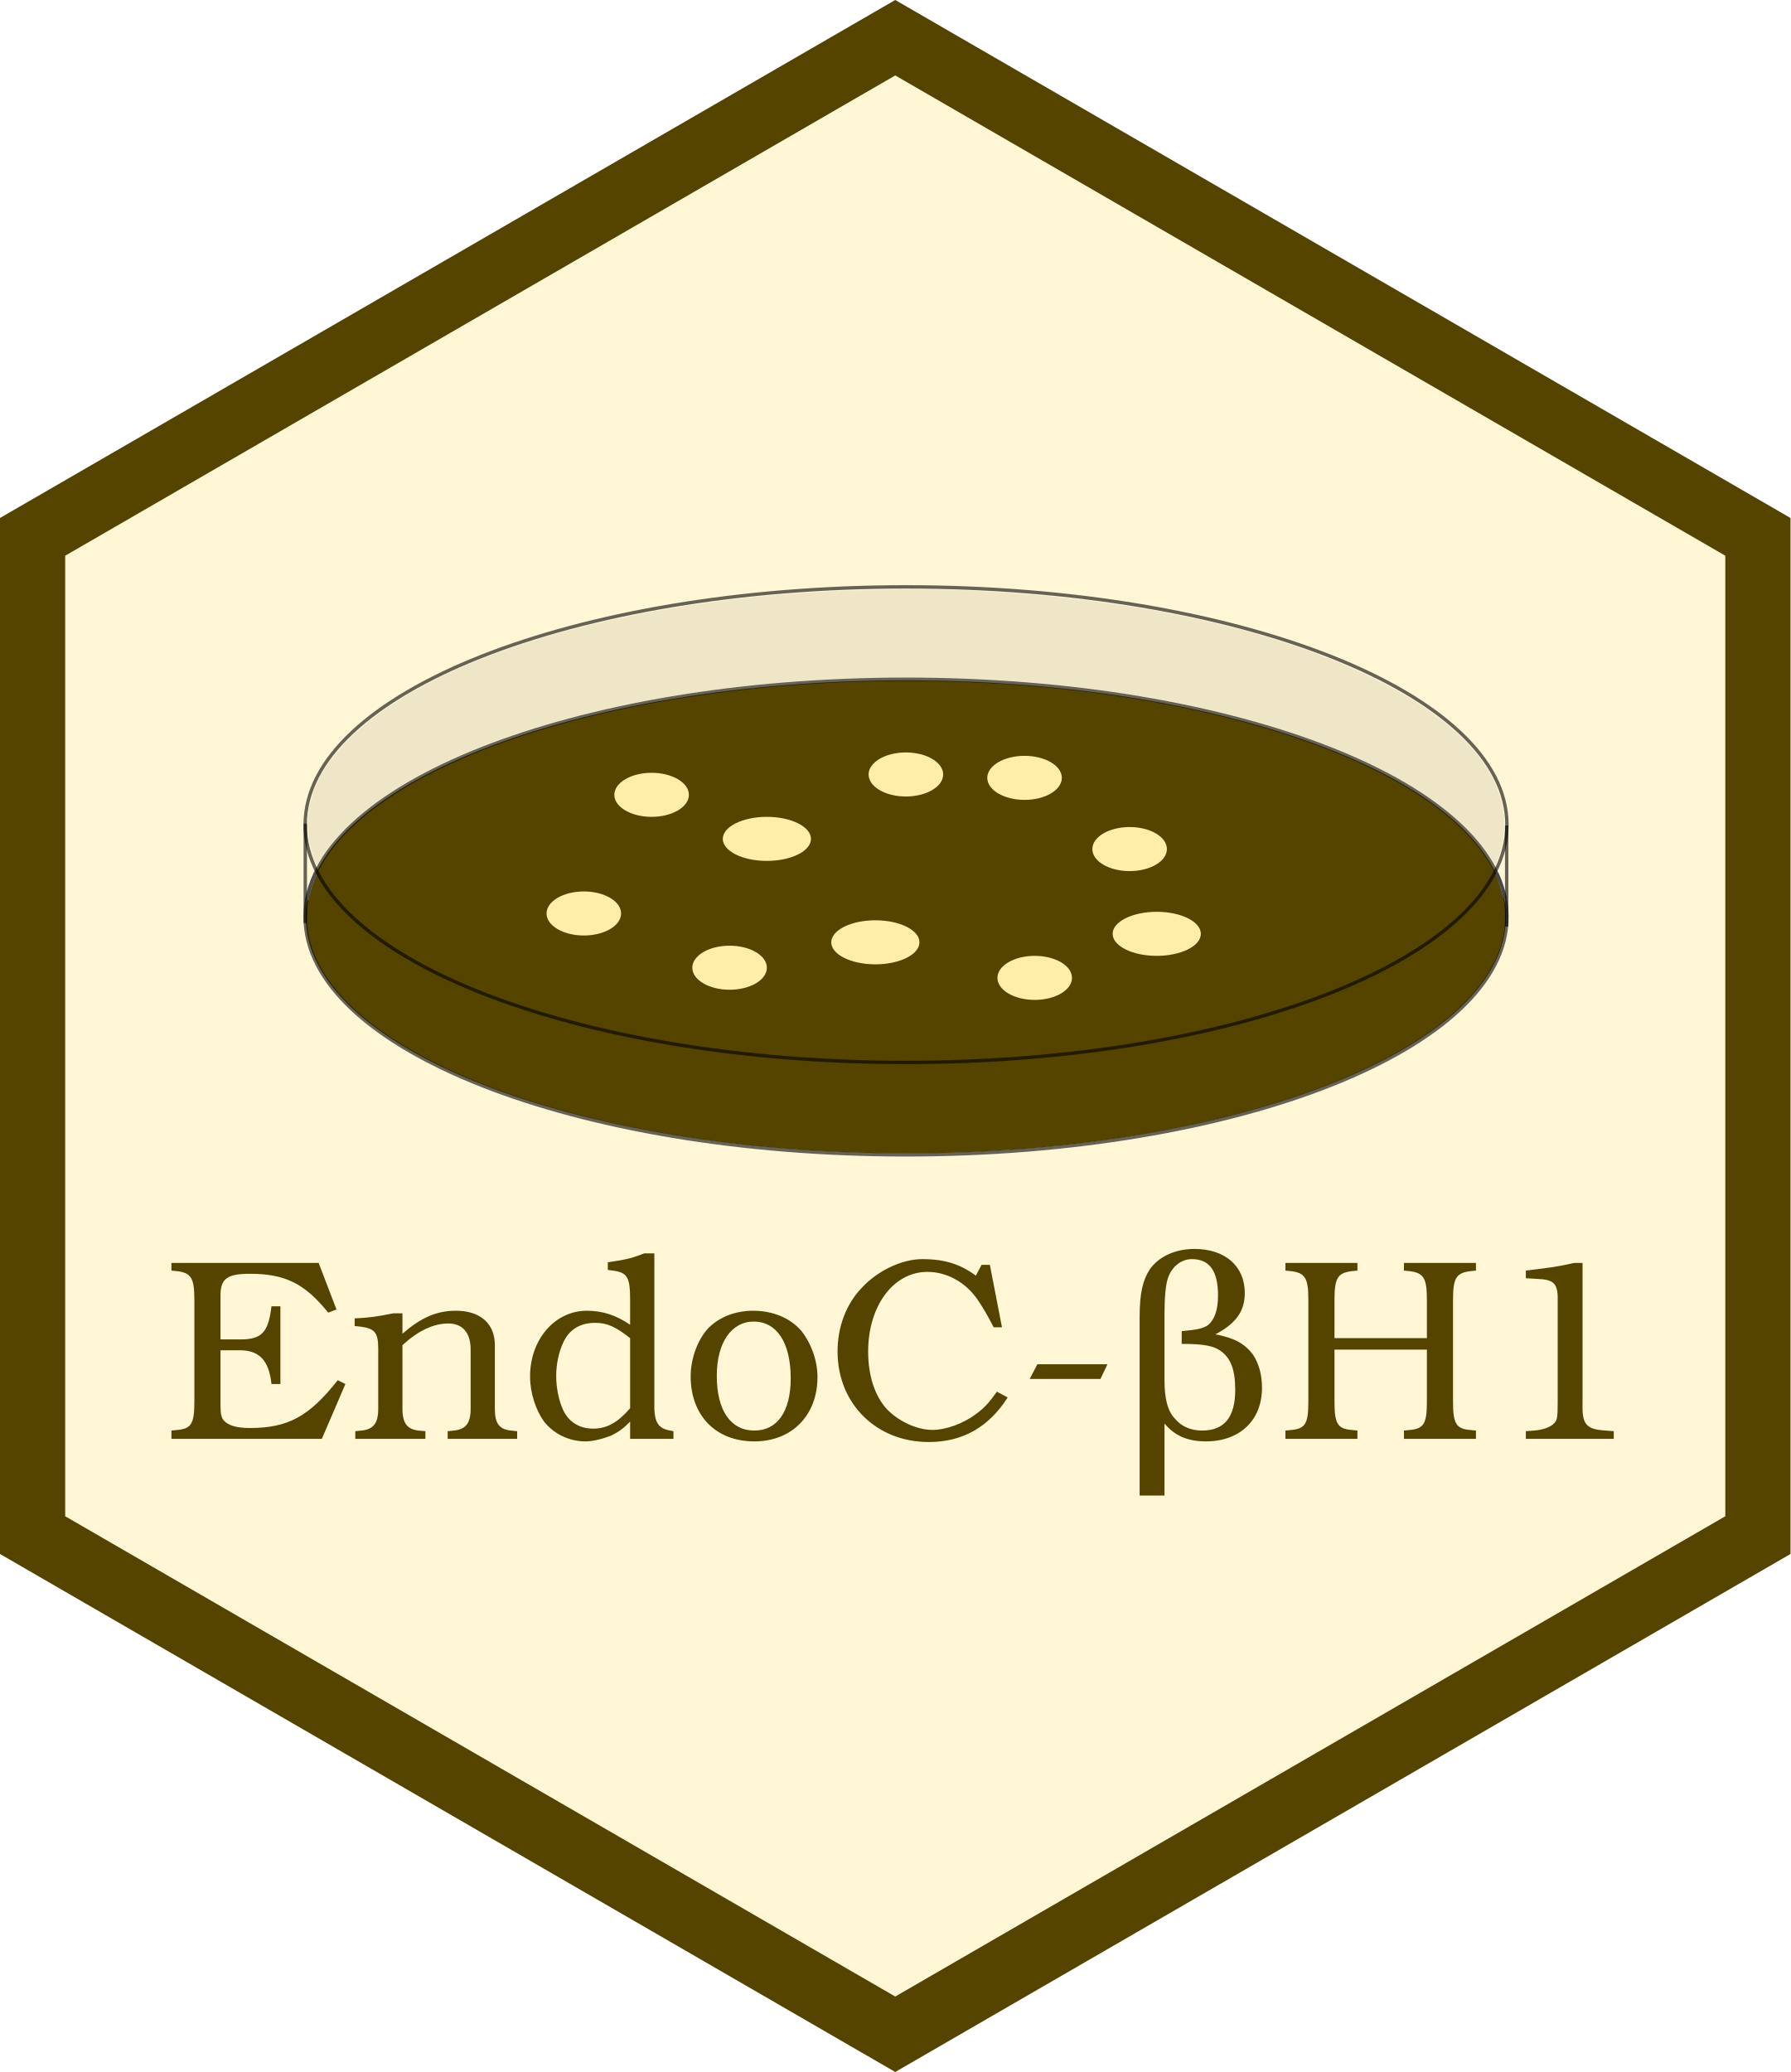
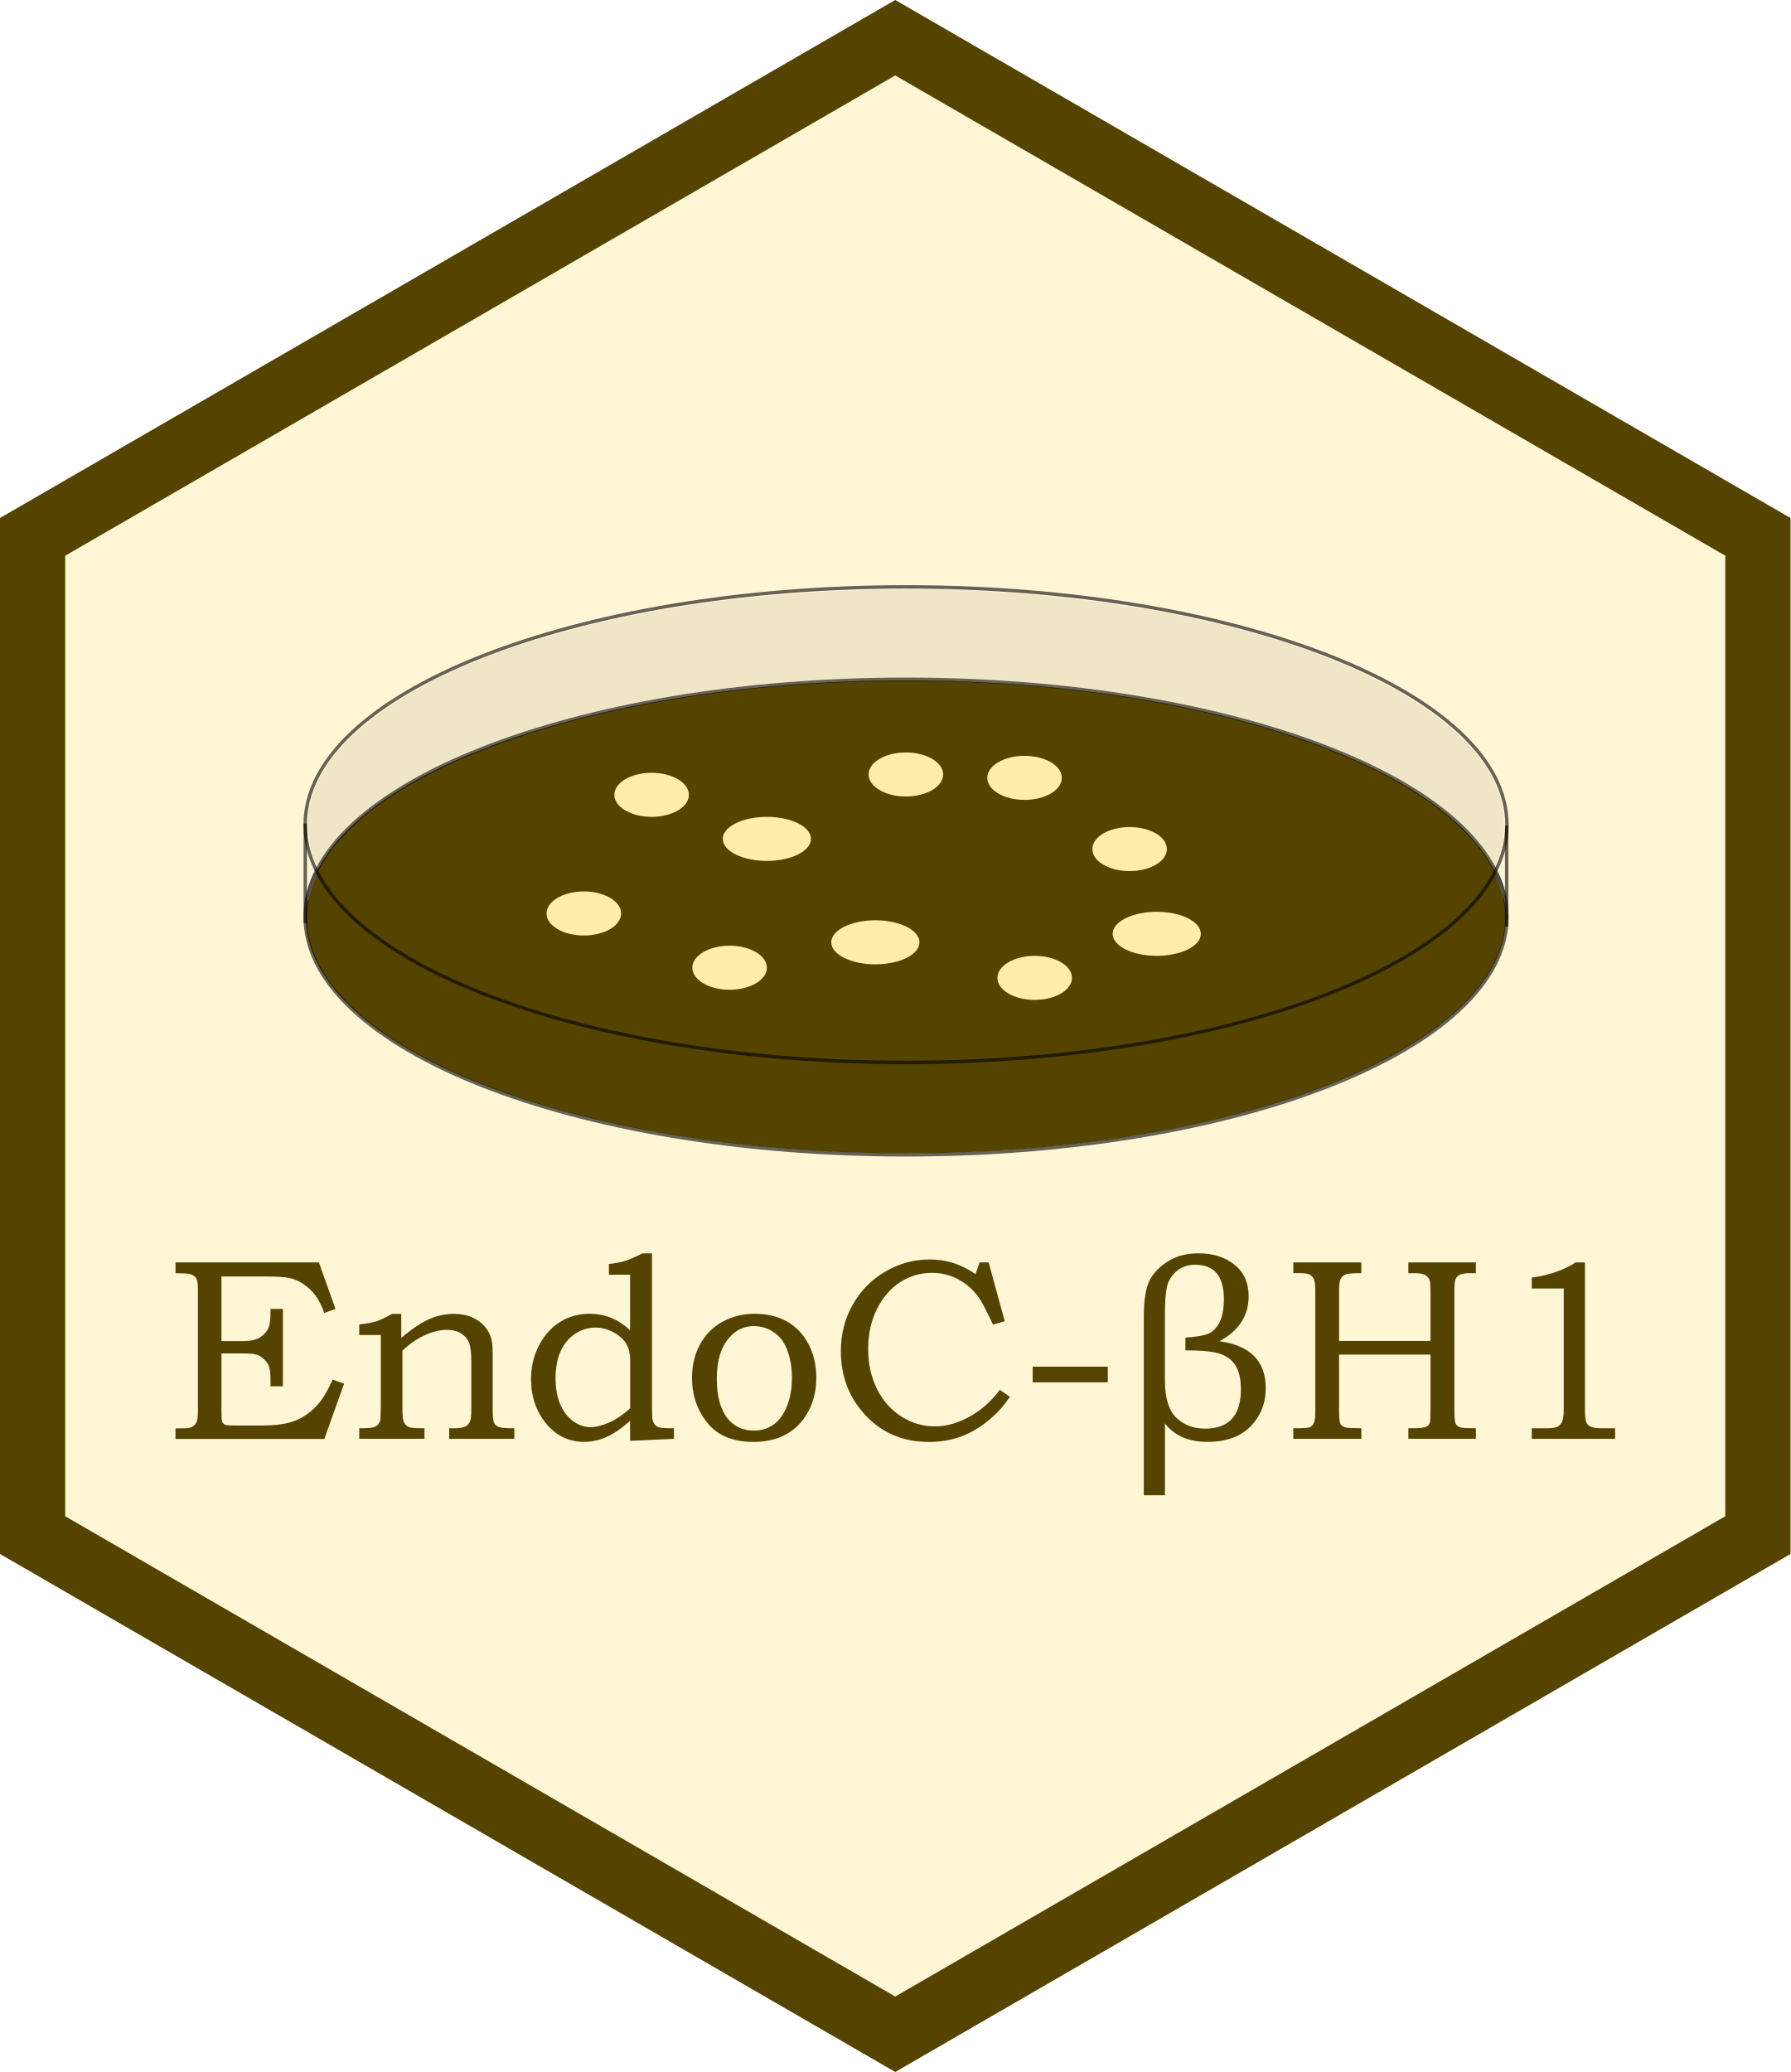
- <svg xmlns="http://www.w3.org/2000/svg" id="svg8" version="1.1" viewBox="0 0 43.9 50.8" height="5.08cm" width="4.39cm">
+ <svg xmlns="http://www.w3.org/2000/svg" width="4.39cm" height="5.08cm" viewBox="0 0 43.9 50.8" version="1.1" id="svg8">
  <defs id="defs2">
-     <linearGradient y2="250.776" y1="250.776" x2="123.211" x1="31.573" id="b" gradientTransform="matrix(0.1639923,0,0,0.04212939,6.844807,13.95706)" gradientUnits="userSpaceOnUse">
-       <stop id="stop1604" offset="0" />
-       <stop id="stop1606" offset=".489" stop-color="#ababab" />
-       <stop id="stop1608" offset="1" />
+     <linearGradient gradientUnits="userSpaceOnUse" gradientTransform="matrix(0.1639923,0,0,0.04212939,6.844807,13.95706)" id="b" x1="31.573" x2="123.211" y1="250.776" y2="250.776">
+       <stop offset="0" id="stop1604" />
+       <stop stop-color="#ababab" offset=".489" id="stop1606" />
+       <stop offset="1" id="stop1608" />
    </linearGradient>
    <radialGradient id="a">
-       <stop id="stop1611" offset="0" stop-opacity=".996" stop-color="#56ff56" />
-       <stop id="stop1613" offset="1" stop-opacity=".996" stop-color="#007f00" />
+       <stop stop-color="#56ff56" stop-opacity=".996" offset="0" id="stop1611" />
+       <stop stop-color="#007f00" stop-opacity=".996" offset="1" id="stop1613" />
    </radialGradient>
    <radialGradient id="radialGradient2254">
-       <stop id="stop2250" offset="0" stop-opacity=".996" stop-color="#56ff56" />
-       <stop id="stop2252" offset="1" stop-opacity=".996" stop-color="#007f00" />
+       <stop stop-color="#56ff56" stop-opacity=".996" offset="0" id="stop2250" />
+       <stop stop-color="#007f00" stop-opacity=".996" offset="1" id="stop2252" />
    </radialGradient>
    <radialGradient id="radialGradient2260">
-       <stop id="stop2256" offset="0" stop-opacity=".996" stop-color="#56ff56" />
-       <stop id="stop2258" offset="1" stop-opacity=".996" stop-color="#007f00" />
+       <stop stop-color="#56ff56" stop-opacity=".996" offset="0" id="stop2256" />
+       <stop stop-color="#007f00" stop-opacity=".996" offset="1" id="stop2258" />
    </radialGradient>
    <radialGradient id="radialGradient2266">
-       <stop id="stop2262" offset="0" stop-opacity=".996" stop-color="#56ff56" />
-       <stop id="stop2264" offset="1" stop-opacity=".996" stop-color="#007f00" />
+       <stop stop-color="#56ff56" stop-opacity=".996" offset="0" id="stop2262" />
+       <stop stop-color="#007f00" stop-opacity=".996" offset="1" id="stop2264" />
    </radialGradient>
    <radialGradient id="radialGradient2272">
-       <stop id="stop2268" offset="0" stop-opacity=".996" stop-color="#56ff56" />
-       <stop id="stop2270" offset="1" stop-opacity=".996" stop-color="#007f00" />
+       <stop stop-color="#56ff56" stop-opacity=".996" offset="0" id="stop2268" />
+       <stop stop-color="#007f00" stop-opacity=".996" offset="1" id="stop2270" />
    </radialGradient>
    <radialGradient id="radialGradient2278">
-       <stop id="stop2274" offset="0" stop-opacity=".996" stop-color="#56ff56" />
-       <stop id="stop2276" offset="1" stop-opacity=".996" stop-color="#007f00" />
+       <stop stop-color="#56ff56" stop-opacity=".996" offset="0" id="stop2274" />
+       <stop stop-color="#007f00" stop-opacity=".996" offset="1" id="stop2276" />
    </radialGradient>
    <radialGradient id="radialGradient2284">
-       <stop id="stop2280" offset="0" stop-opacity=".996" stop-color="#56ff56" />
-       <stop id="stop2282" offset="1" stop-opacity=".996" stop-color="#007f00" />
+       <stop stop-color="#56ff56" stop-opacity=".996" offset="0" id="stop2280" />
+       <stop stop-color="#007f00" stop-opacity=".996" offset="1" id="stop2282" />
    </radialGradient>
    <radialGradient id="radialGradient2290">
-       <stop id="stop2286" offset="0" stop-opacity=".996" stop-color="#56ff56" />
-       <stop id="stop2288" offset="1" stop-opacity=".996" stop-color="#007f00" />
+       <stop stop-color="#56ff56" stop-opacity=".996" offset="0" id="stop2286" />
+       <stop stop-color="#007f00" stop-opacity=".996" offset="1" id="stop2288" />
    </radialGradient>
    <radialGradient id="radialGradient2296">
-       <stop id="stop2292" offset="0" stop-opacity=".996" stop-color="#56ff56" />
-       <stop id="stop2294" offset="1" stop-opacity=".996" stop-color="#007f00" />
+       <stop stop-color="#56ff56" stop-opacity=".996" offset="0" id="stop2292" />
+       <stop stop-color="#007f00" stop-opacity=".996" offset="1" id="stop2294" />
    </radialGradient>
    <radialGradient id="radialGradient2302">
-       <stop id="stop2298" offset="0" stop-opacity=".996" stop-color="#56ff56" />
-       <stop id="stop2300" offset="1" stop-opacity=".996" stop-color="#007f00" />
+       <stop stop-color="#56ff56" stop-opacity=".996" offset="0" id="stop2298" />
+       <stop stop-color="#007f00" stop-opacity=".996" offset="1" id="stop2300" />
    </radialGradient>
    <radialGradient id="radialGradient2308">
-       <stop id="stop2304" offset="0" stop-opacity=".996" stop-color="#56ff56" />
-       <stop id="stop2306" offset="1" stop-opacity=".996" stop-color="#007f00" />
+       <stop stop-color="#56ff56" stop-opacity=".996" offset="0" id="stop2304" />
+       <stop stop-color="#007f00" stop-opacity=".996" offset="1" id="stop2306" />
    </radialGradient>
  </defs>
-   <g transform="translate(0,-246.2)" style="display:inline" id="layer1">
-     <path transform="matrix(0.9978613,0,0,1,-67.22731,166.6875)" style="fill:#554400;fill-opacity:1;stroke-width:0.165" d="m 89.368,130.312 -21.997,-12.7 -10e-7,-25.4 21.997,-12.7 21.997,12.7 0,25.4 z" id="path3733" />
+   <g id="layer1" style="display:inline" transform="translate(0,-246.2)">
+     <path id="path3733" d="m 89.368,130.312 -21.997,-12.7 -10e-7,-25.4 21.997,-12.7 21.997,12.7 0,25.4 z" style="fill:#554400;fill-opacity:1;stroke-width:0.165" transform="matrix(0.9978613,0,0,1,-67.22731,166.6875)" />
  </g>
-   <g transform="translate(0,-246.2)" style="display:inline" id="layer2">
-     <path id="path3735" d="m 89.368,130.312 -21.997,-12.7 -10e-7,-25.4 21.997,-12.7 21.997,12.7 0,25.4 z" style="fill:#fff6d5;fill-opacity:1;stroke-width:0.165" transform="matrix(0.9251824,0,0,0.9271654,-60.73212,174.3288)" />
-     <path id="path3739" d="M 11.59,289.458 1.323,283.507 v -11.936 -11.936 l 10.173,-5.882 c 5.595,-3.235 10.238,-5.921 10.317,-5.969 0.109,-0.065 2.692,1.387 10.454,5.877 l 10.309,5.964 v 11.945 11.945 l -10.292,5.955 c -5.661,3.275 -10.323,5.951 -10.36,5.947 -0.037,-0.005 -4.688,-2.686 -10.335,-5.959 z" style="opacity:0;fill:#001a34;fill-opacity:0;stroke-width:0.094" />
-     <path id="path4546" d="M 11.59,289.458 1.323,283.507 v -11.936 -11.936 l 10.173,-5.882 c 5.595,-3.235 10.238,-5.921 10.317,-5.969 0.109,-0.065 2.692,1.387 10.454,5.877 l 10.309,5.964 v 11.945 11.945 l -10.292,5.955 c -5.661,3.275 -10.323,5.951 -10.36,5.947 -0.037,-0.005 -4.688,-2.686 -10.335,-5.959 z" style="opacity:0;fill:#001a34;fill-opacity:0;stroke-width:0.094" />
-     <path id="path4548" d="M 11.59,289.458 1.323,283.507 v -11.936 -11.936 l 10.173,-5.882 c 5.595,-3.235 10.238,-5.921 10.317,-5.969 0.109,-0.065 2.692,1.387 10.454,5.877 l 10.309,5.964 v 11.945 11.945 l -10.292,5.955 c -5.661,3.275 -10.323,5.951 -10.36,5.947 -0.037,-0.005 -4.688,-2.686 -10.335,-5.959 z" style="opacity:0;fill:#001a34;fill-opacity:0;stroke-width:0.094" />
-     <path id="path4550" d="M 11.59,289.458 1.323,283.507 v -11.936 -11.936 l 10.173,-5.882 c 5.595,-3.235 10.238,-5.921 10.317,-5.969 0.109,-0.065 2.692,1.387 10.454,5.877 l 10.309,5.964 v 11.945 11.945 l -10.292,5.955 c -5.661,3.275 -10.323,5.951 -10.36,5.947 -0.037,-0.005 -4.688,-2.686 -10.335,-5.959 z" style="opacity:0;fill:#006f34;fill-opacity:0;stroke-width:0.094" />
-     <path id="path4552" d="M 11.59,289.458 1.323,283.507 v -11.936 -11.936 l 10.173,-5.882 c 5.595,-3.235 10.238,-5.921 10.317,-5.969 0.109,-0.065 2.692,1.387 10.454,5.877 l 10.309,5.964 v 11.945 11.945 l -10.292,5.955 c -5.661,3.275 -10.323,5.951 -10.36,5.947 -0.037,-0.005 -4.688,-2.686 -10.335,-5.959 z" style="opacity:0;fill:#001a34;fill-opacity:1;stroke-width:0.094" />
-     <path id="path4554" d="M 11.59,289.458 1.323,283.507 v -11.936 -11.936 l 10.173,-5.882 c 5.595,-3.235 10.238,-5.921 10.317,-5.969 0.109,-0.065 2.692,1.387 10.454,5.877 l 10.309,5.964 v 11.945 11.945 l -10.292,5.955 c -5.661,3.275 -10.323,5.951 -10.36,5.947 -0.037,-0.005 -4.688,-2.686 -10.335,-5.959 z" style="opacity:0;fill:#001a34;fill-opacity:1;stroke-width:0.094" />
-     <path id="path4556" d="M 11.59,289.458 1.323,283.507 v -11.936 -11.936 l 10.173,-5.882 c 5.595,-3.235 10.238,-5.921 10.317,-5.969 0.109,-0.065 2.692,1.387 10.454,5.877 l 10.309,5.964 v 11.945 11.945 l -10.292,5.955 c -5.661,3.275 -10.323,5.951 -10.36,5.947 -0.037,-0.005 -4.688,-2.686 -10.335,-5.959 z" style="opacity:0;fill:#001a34;fill-opacity:1;stroke-width:0.094" />
-     <path id="path4558" d="m 11.59,289.47 -10.266,-5.953 0.001,-11.93 0.001,-11.93 10.259,-5.932 c 5.642,-3.263 10.307,-5.932 10.366,-5.932 0.059,0 4.723,2.67 10.365,5.932 l 10.258,5.932 0.001,11.93 0.001,11.93 -10.257,5.937 c -5.641,3.265 -10.303,5.944 -10.36,5.953 -0.057,0.009 -4.723,-2.663 -10.37,-5.937 z" style="opacity:0;fill:#001a34;fill-opacity:1;stroke-width:0.094" />
-     <path id="path4560" d="m 11.59,289.47 -10.266,-5.953 0.001,-11.93 0.001,-11.93 10.259,-5.932 c 5.642,-3.263 10.307,-5.932 10.366,-5.932 0.059,0 4.723,2.67 10.365,5.932 l 10.258,5.932 0.001,11.93 0.001,11.93 -10.257,5.937 c -5.641,3.265 -10.303,5.944 -10.36,5.953 -0.057,0.009 -4.723,-2.663 -10.37,-5.937 z" style="opacity:0;fill:#001a34;fill-opacity:1;stroke-width:0.094" />
-     <path id="path4562" d="m 11.59,289.47 -10.266,-5.953 0.001,-11.93 0.001,-11.93 10.259,-5.932 c 5.642,-3.263 10.307,-5.932 10.366,-5.932 0.059,0 4.723,2.67 10.365,5.932 l 10.258,5.932 0.001,11.93 0.001,11.93 -10.257,5.937 c -5.641,3.265 -10.303,5.944 -10.36,5.953 -0.057,0.009 -4.723,-2.663 -10.37,-5.937 z" style="opacity:0;fill:#001a34;fill-opacity:1;stroke-width:0.094" />
+   <g id="layer2" style="display:inline" transform="translate(0,-246.2)">
+     <path transform="matrix(0.9251824,0,0,0.9271654,-60.73212,174.3288)" style="fill:#fff6d5;fill-opacity:1;stroke-width:0.165" d="m 89.368,130.312 -21.997,-12.7 -10e-7,-25.4 21.997,-12.7 21.997,12.7 0,25.4 z" id="path3735" />
+     <path style="opacity:0;fill:#001a34;fill-opacity:0;stroke-width:0.094" d="M 11.59,289.458 1.323,283.507 v -11.936 -11.936 l 10.173,-5.882 c 5.595,-3.235 10.238,-5.921 10.317,-5.969 0.109,-0.065 2.692,1.387 10.454,5.877 l 10.309,5.964 v 11.945 11.945 l -10.292,5.955 c -5.661,3.275 -10.323,5.951 -10.36,5.947 -0.037,-0.005 -4.688,-2.686 -10.335,-5.959 z" id="path3739" />
+     <path style="opacity:0;fill:#001a34;fill-opacity:0;stroke-width:0.094" d="M 11.59,289.458 1.323,283.507 v -11.936 -11.936 l 10.173,-5.882 c 5.595,-3.235 10.238,-5.921 10.317,-5.969 0.109,-0.065 2.692,1.387 10.454,5.877 l 10.309,5.964 v 11.945 11.945 l -10.292,5.955 c -5.661,3.275 -10.323,5.951 -10.36,5.947 -0.037,-0.005 -4.688,-2.686 -10.335,-5.959 z" id="path4546" />
+     <path style="opacity:0;fill:#001a34;fill-opacity:0;stroke-width:0.094" d="M 11.59,289.458 1.323,283.507 v -11.936 -11.936 l 10.173,-5.882 c 5.595,-3.235 10.238,-5.921 10.317,-5.969 0.109,-0.065 2.692,1.387 10.454,5.877 l 10.309,5.964 v 11.945 11.945 l -10.292,5.955 c -5.661,3.275 -10.323,5.951 -10.36,5.947 -0.037,-0.005 -4.688,-2.686 -10.335,-5.959 z" id="path4548" />
+     <path style="opacity:0;fill:#006f34;fill-opacity:0;stroke-width:0.094" d="M 11.59,289.458 1.323,283.507 v -11.936 -11.936 l 10.173,-5.882 c 5.595,-3.235 10.238,-5.921 10.317,-5.969 0.109,-0.065 2.692,1.387 10.454,5.877 l 10.309,5.964 v 11.945 11.945 l -10.292,5.955 c -5.661,3.275 -10.323,5.951 -10.36,5.947 -0.037,-0.005 -4.688,-2.686 -10.335,-5.959 z" id="path4550" />
+     <path style="opacity:0;fill:#001a34;fill-opacity:1;stroke-width:0.094" d="M 11.59,289.458 1.323,283.507 v -11.936 -11.936 l 10.173,-5.882 c 5.595,-3.235 10.238,-5.921 10.317,-5.969 0.109,-0.065 2.692,1.387 10.454,5.877 l 10.309,5.964 v 11.945 11.945 l -10.292,5.955 c -5.661,3.275 -10.323,5.951 -10.36,5.947 -0.037,-0.005 -4.688,-2.686 -10.335,-5.959 z" id="path4552" />
+     <path style="opacity:0;fill:#001a34;fill-opacity:1;stroke-width:0.094" d="M 11.59,289.458 1.323,283.507 v -11.936 -11.936 l 10.173,-5.882 c 5.595,-3.235 10.238,-5.921 10.317,-5.969 0.109,-0.065 2.692,1.387 10.454,5.877 l 10.309,5.964 v 11.945 11.945 l -10.292,5.955 c -5.661,3.275 -10.323,5.951 -10.36,5.947 -0.037,-0.005 -4.688,-2.686 -10.335,-5.959 z" id="path4554" />
+     <path style="opacity:0;fill:#001a34;fill-opacity:1;stroke-width:0.094" d="M 11.59,289.458 1.323,283.507 v -11.936 -11.936 l 10.173,-5.882 c 5.595,-3.235 10.238,-5.921 10.317,-5.969 0.109,-0.065 2.692,1.387 10.454,5.877 l 10.309,5.964 v 11.945 11.945 l -10.292,5.955 c -5.661,3.275 -10.323,5.951 -10.36,5.947 -0.037,-0.005 -4.688,-2.686 -10.335,-5.959 z" id="path4556" />
+     <path style="opacity:0;fill:#001a34;fill-opacity:1;stroke-width:0.094" d="m 11.59,289.47 -10.266,-5.953 0.001,-11.93 0.001,-11.93 10.259,-5.932 c 5.642,-3.263 10.307,-5.932 10.366,-5.932 0.059,0 4.723,2.67 10.365,5.932 l 10.258,5.932 0.001,11.93 0.001,11.93 -10.257,5.937 c -5.641,3.265 -10.303,5.944 -10.36,5.953 -0.057,0.009 -4.723,-2.663 -10.37,-5.937 z" id="path4558" />
+     <path style="opacity:0;fill:#001a34;fill-opacity:1;stroke-width:0.094" d="m 11.59,289.47 -10.266,-5.953 0.001,-11.93 0.001,-11.93 10.259,-5.932 c 5.642,-3.263 10.307,-5.932 10.366,-5.932 0.059,0 4.723,2.67 10.365,5.932 l 10.258,5.932 0.001,11.93 0.001,11.93 -10.257,5.937 c -5.641,3.265 -10.303,5.944 -10.36,5.953 -0.057,0.009 -4.723,-2.663 -10.37,-5.937 z" id="path4560" />
+     <path style="opacity:0;fill:#001a34;fill-opacity:1;stroke-width:0.094" d="m 11.59,289.47 -10.266,-5.953 0.001,-11.93 0.001,-11.93 10.259,-5.932 c 5.642,-3.263 10.307,-5.932 10.366,-5.932 0.059,0 4.723,2.67 10.365,5.932 l 10.258,5.932 0.001,11.93 0.001,11.93 -10.257,5.937 c -5.641,3.265 -10.303,5.944 -10.36,5.953 -0.057,0.009 -4.723,-2.663 -10.37,-5.937 z" id="path4562" />
  </g>
-   <g style="display:inline" id="layer3">
-     <text id="text3546" y="281.477" x="3.999" style="font-style:normal;font-weight:normal;font-size:10.583px;line-height:1.25;font-family:sans-serif;letter-spacing:0px;word-spacing:0px;display:inline;fill:#554400;fill-opacity:1;stroke:none;stroke-width:0.265;" xml:space="preserve" transform="translate(0,-246.2)">
-       <tspan style="font-style:normal;font-variant:normal;font-weight:normal;font-stretch:normal;font-size:6.35px;font-family:'Bookman Old Style';-inkscape-font-specification:'Bookman Old Style';fill:#554400;stroke-width:0.265;" y="281.477" x="3.999" id="tspan3544">EndoC-βH1</tspan>
-     </text>
-   </g>
-   <g style="display:inline" id="layer5">
-     <ellipse style="opacity:1;fill:#554400;fill-opacity:1;stroke:#000000;stroke-width:0" cx="22.21" cy="22.479" rx="14.712" ry="5.798" id="ellipse1618" />
-     <g id="g1646" style="fill:none" transform="matrix(0.08311976,0,0,0.08311976,6.844807,13.95706)">
-       <path id="path1642" d="m 8.099,97.597 c 0.436,-2.566 1.511,-5.608 2.596,-8.011" style="stroke:#c1c1c1" />
-       <path id="path1644" d="m 359.14,89.617 c 1.034,2.021 1.935,5.309 2.509,7.422" style="stroke:#b3b2b2" />
-     </g>
-     <g style="fill:#ffeeaa" id="g2853">
-       <ellipse style="fill:#ffeeaa;stroke-width:0" cx="14.314" cy="22.396" rx="0.914" ry="0.54" id="ellipse1650" />
-       <ellipse id="ellipse1664" ry="0.54" rx="1.081" cy="23.103" cx="21.462" style="fill:#ffeeaa;stroke-width:0" />
-       <ellipse id="ellipse1666" ry="0.54" rx="1.081" cy="20.567" cx="18.802" style="fill:#ffeeaa;stroke-width:0" />
-       <ellipse id="ellipse1668" ry="0.54" rx="0.914" cy="19.071" cx="25.12" style="fill:#ffeeaa;stroke-width:0" />
-       <ellipse id="ellipse1670" ry="0.54" rx="1.081" cy="22.895" cx="28.361" style="fill:#ffeeaa;stroke-width:0" />
-       <ellipse id="ellipse1672" ry="0.54" rx="0.914" cy="23.975" cx="25.369" style="fill:#ffeeaa;stroke-width:0" />
-       <ellipse id="ellipse1674" ry="0.54" rx="0.914" cy="18.988" cx="22.21" style="fill:#ffeeaa;stroke-width:0" />
-       <ellipse id="ellipse1676" ry="0.54" rx="0.914" cy="20.817" cx="27.696" style="fill:#ffeeaa;stroke-width:0" />
-       <ellipse id="ellipse1678" ry="0.54" rx="0.914" cy="19.487" cx="15.976" style="fill:#ffeeaa;stroke-width:0" />
-       <ellipse id="ellipse1680" ry="0.54" rx="0.914" cy="23.726" cx="17.888" style="fill:#ffeeaa;stroke-width:0" />
+   <g id="layer3" style="display:inline">
+     <g aria-label="EndoC-βH1" transform="translate(0,-246.2)" style="font-style:normal;font-weight:normal;font-size:10.583px;line-height:1.25;font-family:sans-serif;letter-spacing:0px;word-spacing:0px;display:inline;fill:#554400;fill-opacity:1;stroke:none;stroke-width:0.265" id="text3546">
+       <path d="m 4.303,277.152 h 3.516 l 0.406,1.138 -0.273,0.102 Q 7.85,278.113 7.729,277.955 7.608,277.794 7.438,277.682 7.27,277.571 7.097,277.533 6.926,277.496 6.477,277.496 H 5.429 v 1.584 h 0.521 q 0.288,0 0.434,-0.096 0.149,-0.099 0.205,-0.245 0.043,-0.109 0.043,-0.378 v -0.071 h 0.304 v 1.898 H 6.632 v -0.164 q 0,-0.217 -0.034,-0.313 -0.031,-0.096 -0.118,-0.18 -0.087,-0.087 -0.189,-0.118 -0.099,-0.031 -0.341,-0.031 H 5.429 v 1.408 q 0,0.22 0.019,0.27 0.022,0.046 0.068,0.068 0.047,0.022 0.254,0.022 h 0.648 q 0.543,0 0.846,-0.13 0.307,-0.13 0.54,-0.4 0.183,-0.211 0.35,-0.595 l 0.282,0.099 -0.484,1.355 H 4.303 v -0.26 h 0.124 q 0.217,0 0.27,-0.028 0.081,-0.04 0.124,-0.13 0.031,-0.062 0.031,-0.27 v -2.977 q 0,-0.202 -0.04,-0.27 -0.04,-0.068 -0.14,-0.105 -0.053,-0.022 -0.369,-0.022 z" style="font-style:normal;font-variant:normal;font-weight:normal;font-stretch:normal;font-size:6.35px;font-family:'Bookman Old Style';-inkscape-font-specification:'Bookman Old Style';fill:#554400;stroke-width:0.265" id="path905" />
+       <path d="m 8.808,278.932 v -0.26 q 0.276,-0.031 0.412,-0.074 0.136,-0.043 0.394,-0.186 H 9.838 v 0.589 q 0.409,-0.344 0.698,-0.465 0.291,-0.124 0.589,-0.124 0.254,0 0.45,0.087 0.195,0.084 0.316,0.229 0.124,0.146 0.164,0.332 0.025,0.115 0.025,0.347 v 1.364 q 0,0.245 0.034,0.316 0.037,0.068 0.115,0.099 0.078,0.031 0.381,0.031 v 0.26 h -1.597 v -0.26 h 0.087 q 0.223,0 0.304,-0.04 0.081,-0.04 0.115,-0.118 0.037,-0.077 0.037,-0.316 v -1.141 q 0,-0.353 -0.059,-0.49 -0.056,-0.136 -0.195,-0.22 -0.136,-0.087 -0.347,-0.087 -0.251,0 -0.536,0.13 -0.285,0.127 -0.552,0.378 v 1.429 q 0,0.242 0.034,0.322 0.037,0.081 0.118,0.121 0.056,0.031 0.298,0.031 h 0.09 v 0.26 H 8.808 v -0.26 h 0.078 q 0.229,0 0.313,-0.037 0.084,-0.04 0.118,-0.14 0.019,-0.05 0.019,-0.341 v -1.767 z" style="font-style:normal;font-variant:normal;font-weight:normal;font-stretch:normal;font-size:6.35px;font-family:'Bookman Old Style';-inkscape-font-specification:'Bookman Old Style';fill:#554400;stroke-width:0.265" id="path907" />
+       <path d="m 14.929,277.453 v -0.264 q 0.211,-0.019 0.384,-0.071 0.177,-0.056 0.44,-0.189 h 0.233 v 3.761 q 0,0.26 0.012,0.316 0.031,0.118 0.105,0.164 0.074,0.046 0.288,0.046 h 0.133 v 0.26 l -1.076,0.05 v -0.493 q -0.31,0.282 -0.583,0.4 -0.27,0.118 -0.543,0.118 -0.561,0 -0.933,-0.45 -0.369,-0.453 -0.369,-1.088 0,-0.453 0.195,-0.828 0.198,-0.378 0.521,-0.577 0.322,-0.198 0.707,-0.198 0.295,0 0.546,0.102 0.251,0.102 0.459,0.307 v -1.367 z m 0.521,3.274 v -1.172 q 0,-0.251 -0.096,-0.409 -0.093,-0.161 -0.31,-0.279 -0.214,-0.118 -0.44,-0.118 -0.27,0 -0.499,0.149 -0.226,0.146 -0.357,0.425 -0.127,0.276 -0.127,0.67 0,0.372 0.118,0.645 0.121,0.27 0.322,0.412 0.202,0.14 0.412,0.14 0.208,0 0.471,-0.118 0.264,-0.121 0.505,-0.344 z" style="font-style:normal;font-variant:normal;font-weight:normal;font-stretch:normal;font-size:6.35px;font-family:'Bookman Old Style';-inkscape-font-specification:'Bookman Old Style';fill:#554400;stroke-width:0.265" id="path909" />
+       <path d="m 18.507,278.411 q 0.456,0 0.788,0.189 0.335,0.189 0.527,0.552 0.192,0.363 0.192,0.828 0,0.465 -0.198,0.828 -0.195,0.363 -0.536,0.555 -0.338,0.189 -0.809,0.189 -0.75,0 -1.129,-0.468 -0.375,-0.468 -0.375,-1.101 0,-0.462 0.195,-0.819 0.195,-0.36 0.546,-0.555 0.353,-0.198 0.8,-0.198 z m -0.025,0.301 q -0.353,0 -0.598,0.279 -0.31,0.347 -0.31,1.011 0,0.639 0.264,0.974 0.239,0.298 0.648,0.298 0.264,0 0.468,-0.14 0.208,-0.14 0.335,-0.443 0.127,-0.307 0.127,-0.719 0,-0.403 -0.136,-0.722 -0.105,-0.254 -0.319,-0.394 -0.211,-0.143 -0.477,-0.143 z" style="font-style:normal;font-variant:normal;font-weight:normal;font-stretch:normal;font-size:6.35px;font-family:'Bookman Old Style';-inkscape-font-specification:'Bookman Old Style';fill:#554400;stroke-width:0.265" id="path911" />
+       <path d="m 24.017,277.152 h 0.223 l 0.394,1.442 -0.288,0.081 q -0.233,-0.499 -0.353,-0.67 -0.198,-0.276 -0.496,-0.437 -0.295,-0.161 -0.651,-0.161 -0.419,0 -0.772,0.226 -0.35,0.223 -0.571,0.657 -0.217,0.434 -0.217,0.977 0,0.558 0.22,0.995 0.223,0.437 0.602,0.673 0.378,0.236 0.815,0.236 0.412,0 0.843,-0.236 0.431,-0.236 0.747,-0.66 l 0.248,0.171 q -0.192,0.285 -0.415,0.484 -0.353,0.319 -0.735,0.471 -0.381,0.152 -0.837,0.152 -1.008,0 -1.637,-0.747 -0.521,-0.62 -0.521,-1.476 0,-0.629 0.288,-1.138 0.288,-0.512 0.794,-0.812 0.508,-0.301 1.095,-0.301 0.313,0 0.58,0.087 0.27,0.084 0.546,0.273 z" style="font-style:normal;font-variant:normal;font-weight:normal;font-stretch:normal;font-size:6.35px;font-family:'Bookman Old Style';-inkscape-font-specification:'Bookman Old Style';fill:#554400;stroke-width:0.265" id="path913" />
+       <path d="m 25.319,279.707 h 1.842 v 0.384 h -1.842 z" style="font-style:normal;font-variant:normal;font-weight:normal;font-stretch:normal;font-size:6.35px;font-family:'Bookman Old Style';-inkscape-font-specification:'Bookman Old Style';fill:#554400;stroke-width:0.265" id="path915" />
+       <path d="m 28.562,281.099 v 1.761 h -0.518 v -4.375 q 0,-0.524 0.105,-0.809 0.105,-0.285 0.431,-0.515 0.329,-0.233 0.803,-0.233 0.536,0 0.884,0.279 0.347,0.276 0.347,0.772 0,0.719 -0.716,1.104 1.135,0.158 1.135,1.147 0,0.564 -0.375,0.943 -0.372,0.378 -1.054,0.378 -0.695,0 -1.042,-0.453 z m 0.502,-2.105 q 0.384,-0.025 0.555,-0.093 0.174,-0.071 0.279,-0.279 0.109,-0.211 0.109,-0.574 0,-0.84 -0.707,-0.84 -0.273,0 -0.456,0.161 -0.183,0.161 -0.233,0.381 -0.05,0.217 -0.05,0.66 v 1.628 q 0,0.645 0.276,0.918 0.279,0.27 0.71,0.27 0.877,0 0.877,-0.964 0,-0.372 -0.127,-0.574 -0.124,-0.205 -0.369,-0.291 -0.242,-0.09 -0.865,-0.09 z" style="font-style:normal;font-variant:normal;font-weight:normal;font-stretch:normal;font-size:6.35px;font-family:'Bookman Old Style';-inkscape-font-specification:'Bookman Old Style';fill:#554400;stroke-width:0.265" id="path917" />
+       <path d="m 31.709,277.152 h 1.668 v 0.264 h -0.115 q -0.198,0 -0.285,0.037 -0.084,0.037 -0.118,0.13 -0.028,0.068 -0.028,0.288 v 1.206 h 2.242 v -1.175 q 0,-0.239 -0.015,-0.288 -0.025,-0.099 -0.109,-0.149 -0.081,-0.05 -0.248,-0.05 h -0.171 v -0.264 h 1.656 v 0.264 h -0.149 q -0.174,0 -0.248,0.04 -0.071,0.037 -0.102,0.105 -0.028,0.065 -0.028,0.285 v 2.946 q 0,0.245 0.031,0.313 0.031,0.065 0.124,0.093 0.056,0.019 0.372,0.019 v 0.26 h -1.656 v -0.26 h 0.121 q 0.229,0 0.304,-0.031 0.078,-0.031 0.099,-0.099 0.019,-0.053 0.019,-0.332 v -1.343 h -2.242 v 1.38 q 0,0.245 0.031,0.313 0.034,0.068 0.127,0.093 0.068,0.019 0.388,0.019 v 0.26 h -1.668 v -0.26 h 0.105 q 0.242,0 0.301,-0.025 0.062,-0.028 0.096,-0.102 0.037,-0.074 0.037,-0.264 v -2.98 q 0,-0.202 -0.034,-0.279 -0.031,-0.077 -0.102,-0.115 -0.068,-0.037 -0.229,-0.037 h -0.174 z" style="font-style:normal;font-variant:normal;font-weight:normal;font-stretch:normal;font-size:6.35px;font-family:'Bookman Old Style';-inkscape-font-specification:'Bookman Old Style';fill:#554400;stroke-width:0.265" id="path919" />
+       <path d="m 38.627,277.152 h 0.233 v 3.59 q 0,0.254 0.031,0.329 0.034,0.071 0.109,0.109 0.074,0.037 0.295,0.037 h 0.304 v 0.26 h -2.043 v -0.26 h 0.338 q 0.22,0 0.291,-0.037 0.074,-0.04 0.115,-0.124 0.04,-0.087 0.04,-0.313 v -2.952 h -0.784 v -0.267 q 0.642,-0.09 1.073,-0.372 z" style="font-style:normal;font-variant:normal;font-weight:normal;font-stretch:normal;font-size:6.35px;font-family:'Bookman Old Style';-inkscape-font-specification:'Bookman Old Style';fill:#554400;stroke-width:0.265" id="path921" />
    </g>
  </g>
-   <g style="display:inline" id="layer7">
-     <path id="path1638" d="m 7.667,20.962 c -0.308,-0.981 -0.011,-1.937 0.88,-2.831 1.745,-1.75 5.435,-3.034 10.064,-3.503 1.763,-0.178 3.96,-0.226 5.661,-0.123 3.952,0.24 7.242,1.004 9.629,2.239 2.343,1.211 3.347,2.702 2.855,4.238 -0.033,0.103 -0.072,0.195 -0.086,0.204 -0.015,0.009 -0.049,-0.028 -0.077,-0.082 -0.088,-0.171 -0.378,-0.54 -0.611,-0.776 -0.501,-0.508 -1.187,-0.987 -2.052,-1.432 -2.355,-1.213 -5.573,-1.969 -9.494,-2.228 -1.08,-0.072 -3.386,-0.071 -4.448,6.47e-4 -3.333,0.226 -6.091,0.786 -8.326,1.691 -1.793,0.726 -3.11,1.643 -3.717,2.588 -0.089,0.138 -0.171,0.252 -0.183,0.253 -0.012,0.001 -0.055,-0.105 -0.096,-0.236 z" style="display:inline;opacity:0.07;stroke-width:0.083" />
-   </g>
-   <g style="display:inline" id="layer9">
-     <g id="g1634" style="display:inline;fill:none;stroke:#000000" transform="matrix(0.08311976,0,0,0.08311976,6.844807,13.95706)">
-       <g id="g1628" style="stroke-linecap:round;stroke-linejoin:round">
-         <path id="path1624" d="m 362.15,102.58 c 0,38.737 -79.351,70.14 -177.24,70.14 -97.884,0 -177.24,-31.403 -177.24,-70.14 0,-38.737 79.351,-70.14 177.24,-70.14 97.884,0 177.24,31.403 177.24,70.14 z" style="opacity:0.6" />
-         <path id="path1626" d="m 362.15,75.331 c 0,38.737 -79.351,70.14 -177.24,70.14 -97.884,0 -177.24,-31.403 -177.24,-70.14 0,-38.737 79.351,-70.14 177.24,-70.14 97.884,0 177.24,31.403 177.24,70.14 z" style="opacity:0.6" />
-       </g>
-       <path id="path1630" d="M 7.701,104.36 V 75.02" style="opacity:0.6" />
-       <path id="path1632" d="M 362.08,105.42 V 75.591" style="opacity:0.6" />
+   <g id="layer5" style="display:inline">
+     <ellipse id="ellipse1618" ry="5.798" rx="14.712" cy="22.479" cx="22.21" style="opacity:1;fill:#554400;fill-opacity:1;stroke:#000000;stroke-width:0" />
+     <g transform="matrix(0.08311976,0,0,0.08311976,6.844807,13.95706)" style="fill:none" id="g1646">
+       <path style="stroke:#c1c1c1" d="m 8.099,97.597 c 0.436,-2.566 1.511,-5.608 2.596,-8.011" id="path1642" />
+       <path style="stroke:#b3b2b2" d="m 359.14,89.617 c 1.034,2.021 1.935,5.309 2.509,7.422" id="path1644" />
+     </g>
+     <g id="g2853" style="fill:#ffeeaa">
+       <ellipse id="ellipse1650" ry="0.54" rx="0.914" cy="22.396" cx="14.314" style="fill:#ffeeaa;stroke-width:0" />
+       <ellipse style="fill:#ffeeaa;stroke-width:0" cx="21.462" cy="23.103" rx="1.081" ry="0.54" id="ellipse1664" />
+       <ellipse style="fill:#ffeeaa;stroke-width:0" cx="18.802" cy="20.567" rx="1.081" ry="0.54" id="ellipse1666" />
+       <ellipse style="fill:#ffeeaa;stroke-width:0" cx="25.12" cy="19.071" rx="0.914" ry="0.54" id="ellipse1668" />
+       <ellipse style="fill:#ffeeaa;stroke-width:0" cx="28.361" cy="22.895" rx="1.081" ry="0.54" id="ellipse1670" />
+       <ellipse style="fill:#ffeeaa;stroke-width:0" cx="25.369" cy="23.975" rx="0.914" ry="0.54" id="ellipse1672" />
+       <ellipse style="fill:#ffeeaa;stroke-width:0" cx="22.21" cy="18.988" rx="0.914" ry="0.54" id="ellipse1674" />
+       <ellipse style="fill:#ffeeaa;stroke-width:0" cx="27.696" cy="20.817" rx="0.914" ry="0.54" id="ellipse1676" />
+       <ellipse style="fill:#ffeeaa;stroke-width:0" cx="15.976" cy="19.487" rx="0.914" ry="0.54" id="ellipse1678" />
+       <ellipse style="fill:#ffeeaa;stroke-width:0" cx="17.888" cy="23.726" rx="0.914" ry="0.54" id="ellipse1680" />
    </g>
  </g>
-   <g style="display:none" id="layer10">
-     <path id="path1648" d="m 37.171,21.36 c 0,3.332 -6.695,6.032 -14.955,6.032 -8.259,0 -14.955,-2.701 -14.955,-6.032 0,-3.332 6.695,-6.032 14.955,-6.032 8.259,0 14.955,2.701 14.955,6.032 z" style="display:inline;opacity:0.6;fill:none;stroke:#000000;stroke-width:0.081;stroke-linecap:round;stroke-linejoin:round" />
-     <path id="path1684" d="m 23.136,26.259 v 1.164" style="display:inline;fill:none;stroke:#000000;stroke-width:0.416" />
-     <g transform="matrix(0.08311976,0,0,0.08311976,6.844807,13.95706)" style="display:inline;fill:none;stroke:#000000;stroke-width:0.995" id="g1658">
-       <path style="opacity:0.6" d="M 5,90.395 5.076,76.453" id="path1654" />
-       <path style="opacity:0.6" d="m 364.81,90.24 0.076,-13.942" id="path1656" />
+   <g id="layer7" style="display:inline">
+     <path style="display:inline;opacity:0.07;stroke-width:0.083" d="m 7.667,20.962 c -0.308,-0.981 -0.011,-1.937 0.88,-2.831 1.745,-1.75 5.435,-3.034 10.064,-3.503 1.763,-0.178 3.96,-0.226 5.661,-0.123 3.952,0.24 7.242,1.004 9.629,2.239 2.343,1.211 3.347,2.702 2.855,4.238 -0.033,0.103 -0.072,0.195 -0.086,0.204 -0.015,0.009 -0.049,-0.028 -0.077,-0.082 -0.088,-0.171 -0.378,-0.54 -0.611,-0.776 -0.501,-0.508 -1.187,-0.987 -2.052,-1.432 -2.355,-1.213 -5.573,-1.969 -9.494,-2.228 -1.08,-0.072 -3.386,-0.071 -4.448,6.47e-4 -3.333,0.226 -6.091,0.786 -8.326,1.691 -1.793,0.726 -3.11,1.643 -3.717,2.588 -0.089,0.138 -0.171,0.252 -0.183,0.253 -0.012,0.001 -0.055,-0.105 -0.096,-0.236 z" id="path1638" />
+   </g>
+   <g id="layer9" style="display:inline">
+     <g transform="matrix(0.08311976,0,0,0.08311976,6.844807,13.95706)" style="display:inline;fill:none;stroke:#000000" id="g1634">
+       <g style="stroke-linecap:round;stroke-linejoin:round" id="g1628">
+         <path style="opacity:0.6" d="m 362.15,102.58 c 0,38.737 -79.351,70.14 -177.24,70.14 -97.884,0 -177.24,-31.403 -177.24,-70.14 0,-38.737 79.351,-70.14 177.24,-70.14 97.884,0 177.24,31.403 177.24,70.14 z" id="path1624" />
+         <path style="opacity:0.6" d="m 362.15,75.331 c 0,38.737 -79.351,70.14 -177.24,70.14 -97.884,0 -177.24,-31.403 -177.24,-70.14 0,-38.737 79.351,-70.14 177.24,-70.14 97.884,0 177.24,31.403 177.24,70.14 z" id="path1626" />
+       </g>
+       <path style="opacity:0.6" d="M 7.701,104.36 V 75.02" id="path1630" />
+       <path style="opacity:0.6" d="M 362.08,105.42 V 75.591" id="path1632" />
    </g>
-     <path style="display:inline;opacity:0.6;fill:none;stroke:#000000;stroke-width:0.081;stroke-linecap:round;stroke-linejoin:round" d="m 37.17,20.26 c 0,3.332 -6.695,6.032 -14.955,6.032 -8.259,0 -14.955,-2.701 -14.955,-6.032 0,-3.332 6.695,-6.032 14.955,-6.032 8.259,0 14.955,2.701 14.955,6.032 z" id="path1620" />
  </g>
-   <g style="display:none" id="layer8">
-     <g id="g3009" style="display:inline">
+   <g id="layer10" style="display:none">
+     <path style="display:inline;opacity:0.6;fill:none;stroke:#000000;stroke-width:0.081;stroke-linecap:round;stroke-linejoin:round" d="m 37.171,21.36 c 0,3.332 -6.695,6.032 -14.955,6.032 -8.259,0 -14.955,-2.701 -14.955,-6.032 0,-3.332 6.695,-6.032 14.955,-6.032 8.259,0 14.955,2.701 14.955,6.032 z" id="path1648" />
+     <path style="display:inline;fill:none;stroke:#000000;stroke-width:0.416" d="m 23.136,26.259 v 1.164" id="path1684" />
+     <g id="g1658" style="display:inline;fill:none;stroke:#000000;stroke-width:0.995" transform="matrix(0.08311976,0,0,0.08311976,6.844807,13.95706)">
+       <path id="path1654" d="M 5,90.395 5.076,76.453" style="opacity:0.6" />
+       <path id="path1656" d="m 364.81,90.24 0.076,-13.942" style="opacity:0.6" />
+     </g>
+     <path id="path1620" d="m 37.17,20.26 c 0,3.332 -6.695,6.032 -14.955,6.032 -8.259,0 -14.955,-2.701 -14.955,-6.032 0,-3.332 6.695,-6.032 14.955,-6.032 8.259,0 14.955,2.701 14.955,6.032 z" style="display:inline;opacity:0.6;fill:none;stroke:#000000;stroke-width:0.081;stroke-linecap:round;stroke-linejoin:round" />
+   </g>
+   <g id="layer8" style="display:none">
+     <g style="display:inline" id="g3009">
      <g id="g2750">
-         <path id="path1636" d="M 19.879,28.237 C 15.145,27.917 11.248,26.77 9.055,25.075 c -0.337,-0.261 -0.941,-0.876 -1.106,-1.156 -0.28,-0.476 -0.441,-0.965 -0.441,-1.395 0,-0.204 -0.046,-1.636 0.013,-1.695 0.018,-0.018 0.372,0.794 0.469,0.942 0.253,0.387 0.999,1.07 1.534,1.425 1.208,0.801 2.951,1.509 4.904,1.988 2.498,0.613 4.804,0.887 7.794,0.887 2.507,0 4.483,-0.209 6.581,-0.626 3.84,-0.762 6.501,-2.024 7.627,-3.675 l 0.499,-1.057 0.026,0.92 c 0.11,0.264 0.007,0.69 -0.019,1.033 -0.118,1.535 -1.835,3.035 -4.755,4.104 -1.711,0.626 -3.816,1.076 -6.152,1.335 -1.683,0.186 -4.386,0.249 -6.115,0.132 h -0.035 2e-6 z" style="opacity:0.13;fill:url(#b);stroke-width:0.083" />
-         <path style="opacity:0.05;stroke:#b3b2b2;stroke-width:0.083;stroke-linecap:round;stroke-linejoin:round" d="M 21.422,26.211 C 14.668,26.045 8.952,24.036 7.689,21.385 c -0.893,-1.874 0.468,-3.758 3.743,-5.184 4.403,-1.916 11.517,-2.446 17.389,-1.295 3.331,0.653 5.958,1.801 7.325,3.2 0.945,0.968 1.238,1.934 0.893,2.948 -0.175,0.516 -0.409,0.869 -0.916,1.385 -1.8,1.833 -5.71,3.181 -10.541,3.635 -0.716,0.067 -3.21,0.179 -3.528,0.157 -0.077,-0.005 -0.361,-0.015 -0.631,-0.021 z" id="path1652" />
+         <path style="opacity:0.13;fill:url(#b);stroke-width:0.083" d="M 19.879,28.237 C 15.145,27.917 11.248,26.77 9.055,25.075 c -0.337,-0.261 -0.941,-0.876 -1.106,-1.156 -0.28,-0.476 -0.441,-0.965 -0.441,-1.395 0,-0.204 -0.046,-1.636 0.013,-1.695 0.018,-0.018 0.372,0.794 0.469,0.942 0.253,0.387 0.999,1.07 1.534,1.425 1.208,0.801 2.951,1.509 4.904,1.988 2.498,0.613 4.804,0.887 7.794,0.887 2.507,0 4.483,-0.209 6.581,-0.626 3.84,-0.762 6.501,-2.024 7.627,-3.675 l 0.499,-1.057 0.026,0.92 c 0.11,0.264 0.007,0.69 -0.019,1.033 -0.118,1.535 -1.835,3.035 -4.755,4.104 -1.711,0.626 -3.816,1.076 -6.152,1.335 -1.683,0.186 -4.386,0.249 -6.115,0.132 h -0.035 2e-6 z" id="path1636" />
+         <path id="path1652" d="M 21.422,26.211 C 14.668,26.045 8.952,24.036 7.689,21.385 c -0.893,-1.874 0.468,-3.758 3.743,-5.184 4.403,-1.916 11.517,-2.446 17.389,-1.295 3.331,0.653 5.958,1.801 7.325,3.2 0.945,0.968 1.238,1.934 0.893,2.948 -0.175,0.516 -0.409,0.869 -0.916,1.385 -1.8,1.833 -5.71,3.181 -10.541,3.635 -0.716,0.067 -3.21,0.179 -3.528,0.157 -0.077,-0.005 -0.361,-0.015 -0.631,-0.021 z" style="opacity:0.05;stroke:#b3b2b2;stroke-width:0.083;stroke-linecap:round;stroke-linejoin:round" />
      </g>
-       <path style="display:inline;opacity:0.07;stroke-width:0.083" d="m 20.828,25.968 c -0.058,-0.006 -0.388,-0.025 -0.734,-0.043 -2.207,-0.116 -4.527,-0.485 -6.448,-1.025 -1.759,-0.495 -3.388,-1.235 -4.433,-2.015 -0.503,-0.375 -1.066,-0.974 -1.306,-1.391 l -0.083,-0.143 0.083,-0.143 c 0.157,-0.271 0.398,-0.565 0.721,-0.881 0.574,-0.559 1.15,-0.946 2.122,-1.427 2.349,-1.163 5.52,-1.886 9.329,-2.129 0.823,-0.052 3.439,-0.052 4.283,0.001 4.451,0.279 8.201,1.273 10.471,2.777 0.755,0.5 1.408,1.139 1.678,1.642 l 0.086,0.16 -0.086,0.16 c -0.047,0.088 -0.177,0.274 -0.289,0.414 -1.254,1.572 -4.109,2.85 -7.922,3.546 -0.977,0.178 -2.441,0.354 -3.684,0.442 -0.595,0.042 -3.486,0.084 -3.789,0.054 z" id="path1640" />
-       <path id="path1660" d="m 21.503,27.321 c -0.284,-0.004 -0.856,-0.026 -1.271,-0.049 C 13.925,26.928 8.815,24.995 7.614,22.501 7.409,22.076 7.339,21.795 7.341,21.409 l 0.002,-0.303 0.088,0.218 c 0.15,0.371 0.419,0.744 0.864,1.2 0.676,0.693 1.481,1.227 2.65,1.759 2.008,0.914 4.512,1.543 7.405,1.859 2.376,0.26 5.287,0.26 7.721,7.48e-4 5.67,-0.604 9.971,-2.514 10.949,-4.863 l 0.088,-0.212 -0.017,0.396 c -0.019,0.433 -0.115,0.777 -0.329,1.169 -0.465,0.854 -1.442,1.689 -2.771,2.367 -3.06,1.562 -7.542,2.395 -12.487,2.321 h -3e-6 z" style="display:inline;opacity:0.05;stroke:#b3b2b2;stroke-width:0.083;stroke-linecap:round;stroke-linejoin:round" />
+       <path id="path1640" d="m 20.828,25.968 c -0.058,-0.006 -0.388,-0.025 -0.734,-0.043 -2.207,-0.116 -4.527,-0.485 -6.448,-1.025 -1.759,-0.495 -3.388,-1.235 -4.433,-2.015 -0.503,-0.375 -1.066,-0.974 -1.306,-1.391 l -0.083,-0.143 0.083,-0.143 c 0.157,-0.271 0.398,-0.565 0.721,-0.881 0.574,-0.559 1.15,-0.946 2.122,-1.427 2.349,-1.163 5.52,-1.886 9.329,-2.129 0.823,-0.052 3.439,-0.052 4.283,0.001 4.451,0.279 8.201,1.273 10.471,2.777 0.755,0.5 1.408,1.139 1.678,1.642 l 0.086,0.16 -0.086,0.16 c -0.047,0.088 -0.177,0.274 -0.289,0.414 -1.254,1.572 -4.109,2.85 -7.922,3.546 -0.977,0.178 -2.441,0.354 -3.684,0.442 -0.595,0.042 -3.486,0.084 -3.789,0.054 z" style="display:inline;opacity:0.07;stroke-width:0.083" />
+       <path style="display:inline;opacity:0.05;stroke:#b3b2b2;stroke-width:0.083;stroke-linecap:round;stroke-linejoin:round" d="m 21.503,27.321 c -0.284,-0.004 -0.856,-0.026 -1.271,-0.049 C 13.925,26.928 8.815,24.995 7.614,22.501 7.409,22.076 7.339,21.795 7.341,21.409 l 0.002,-0.303 0.088,0.218 c 0.15,0.371 0.419,0.744 0.864,1.2 0.676,0.693 1.481,1.227 2.65,1.759 2.008,0.914 4.512,1.543 7.405,1.859 2.376,0.26 5.287,0.26 7.721,7.48e-4 5.67,-0.604 9.971,-2.514 10.949,-4.863 l 0.088,-0.212 -0.017,0.396 c -0.019,0.433 -0.115,0.777 -0.329,1.169 -0.465,0.854 -1.442,1.689 -2.771,2.367 -3.06,1.562 -7.542,2.395 -12.487,2.321 h -3e-6 z" id="path1660" />
    </g>
  </g>
</svg>
